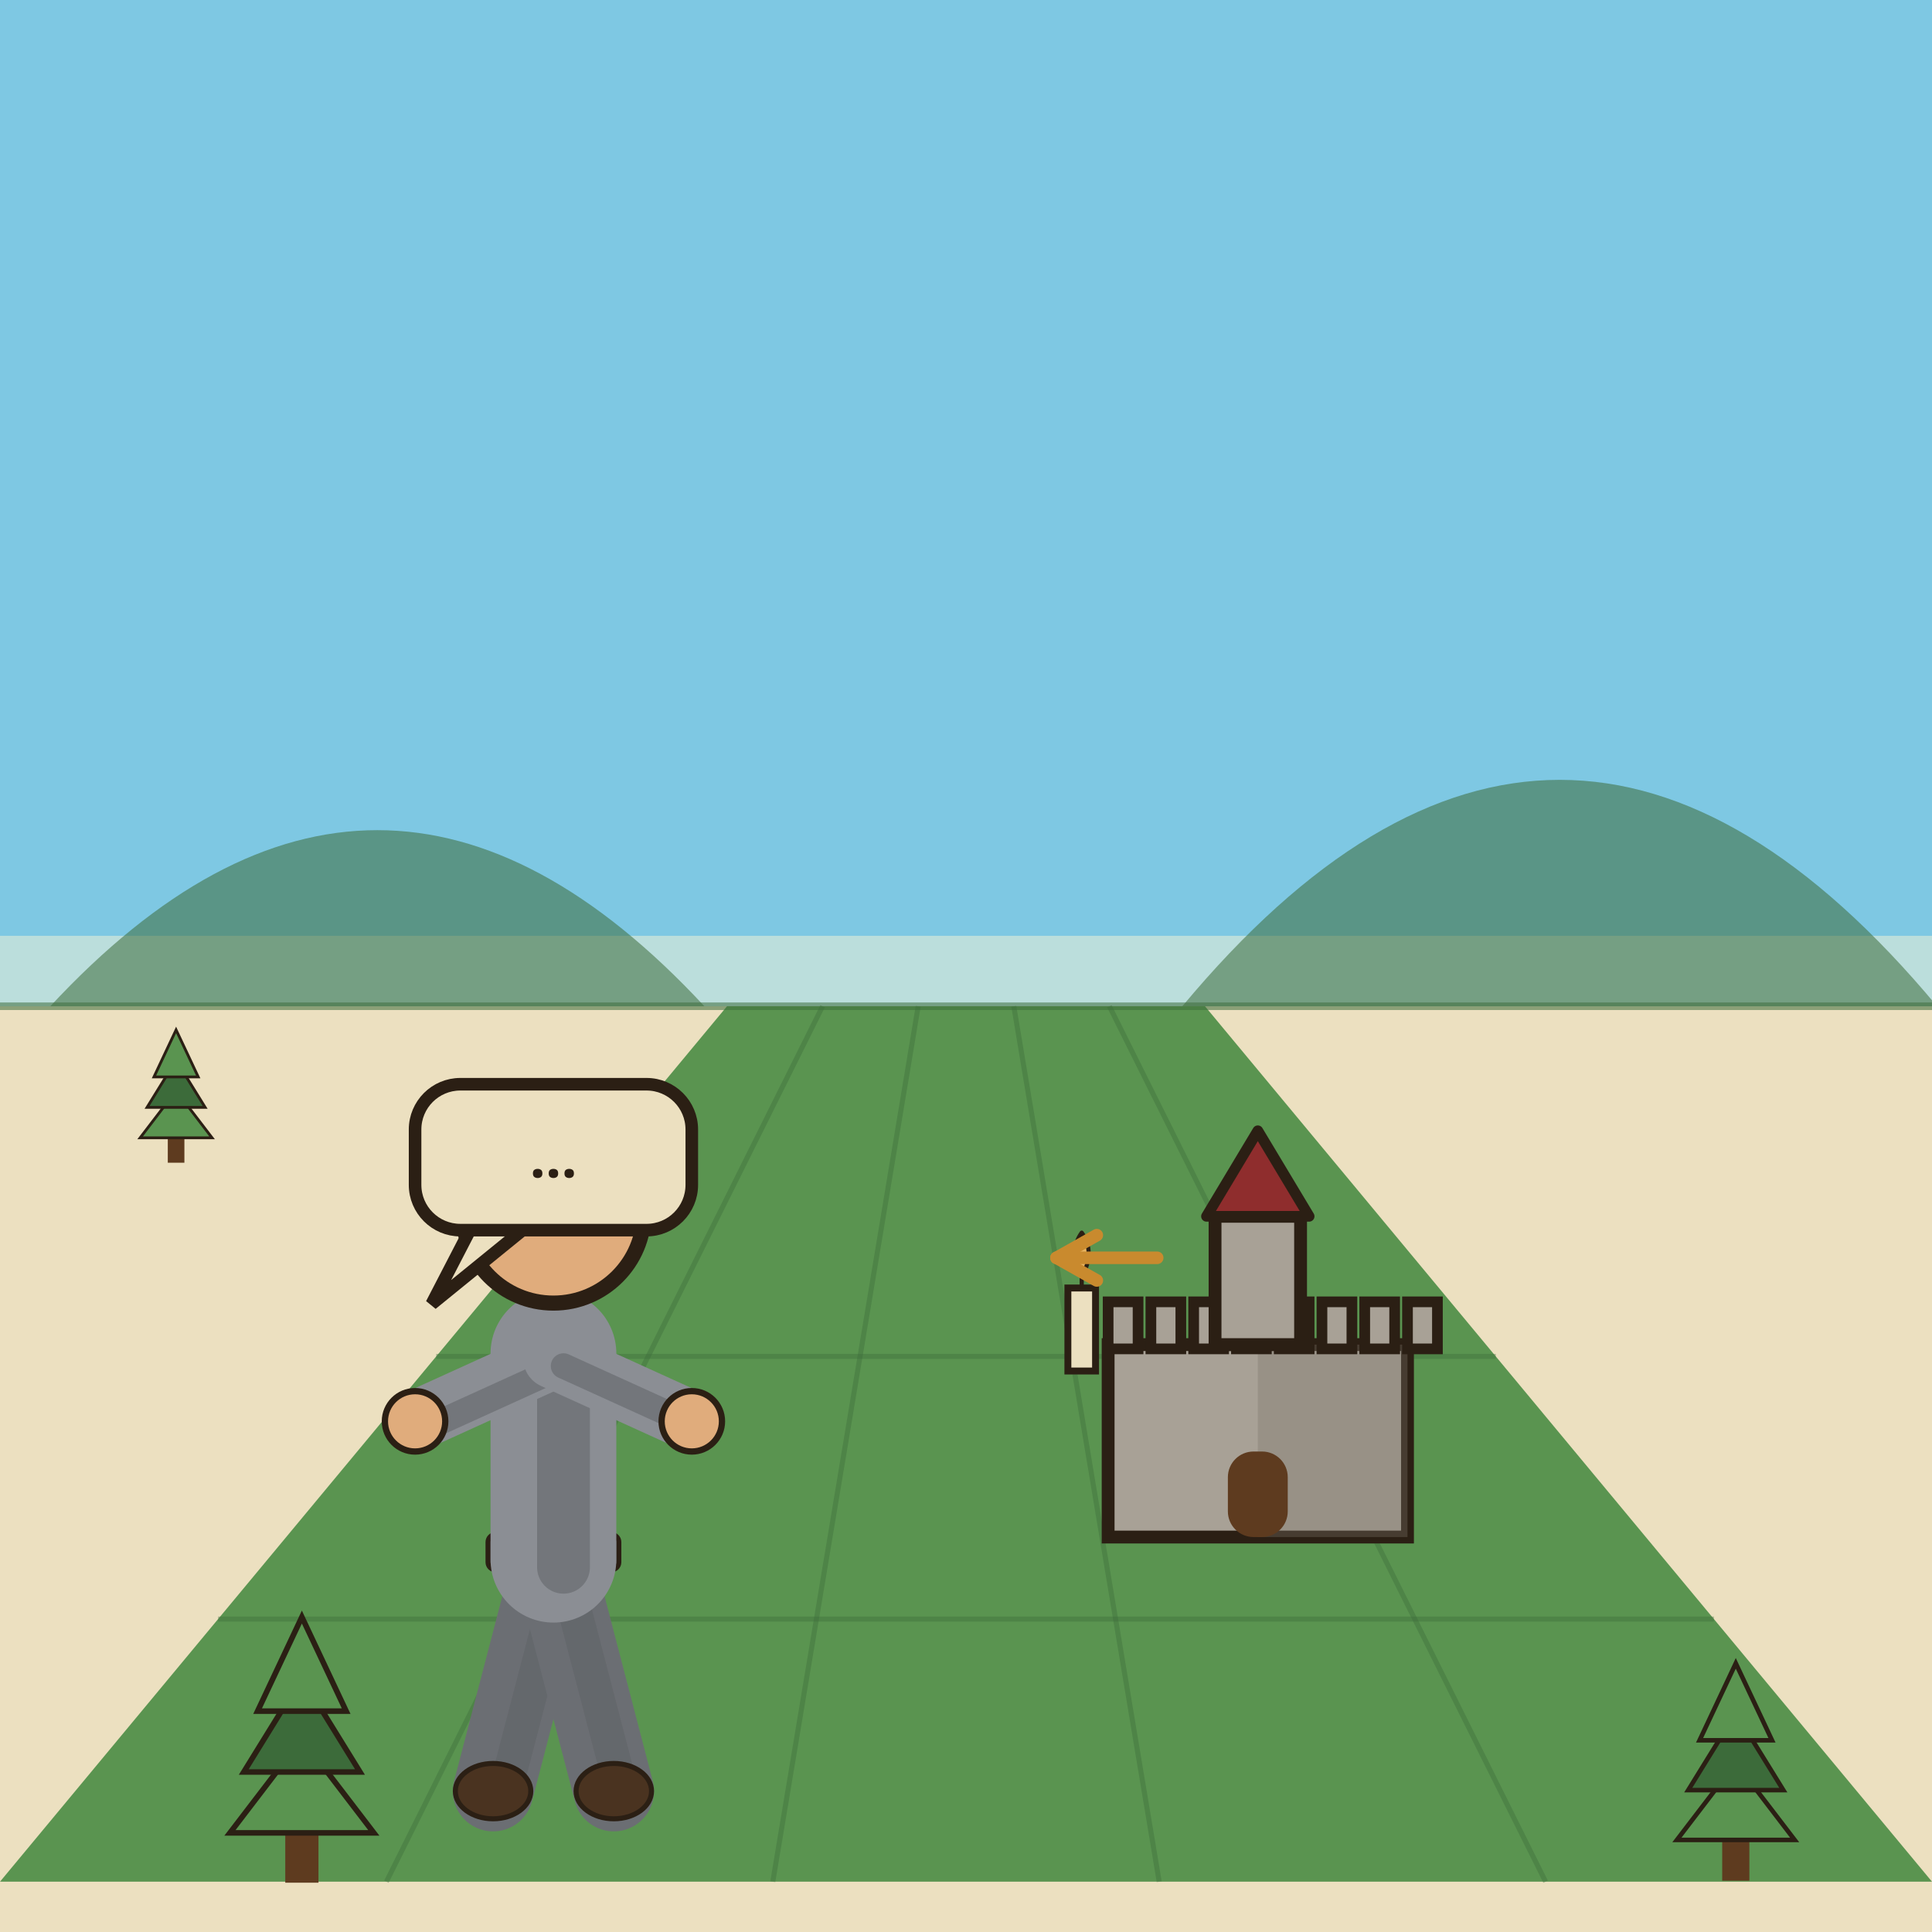
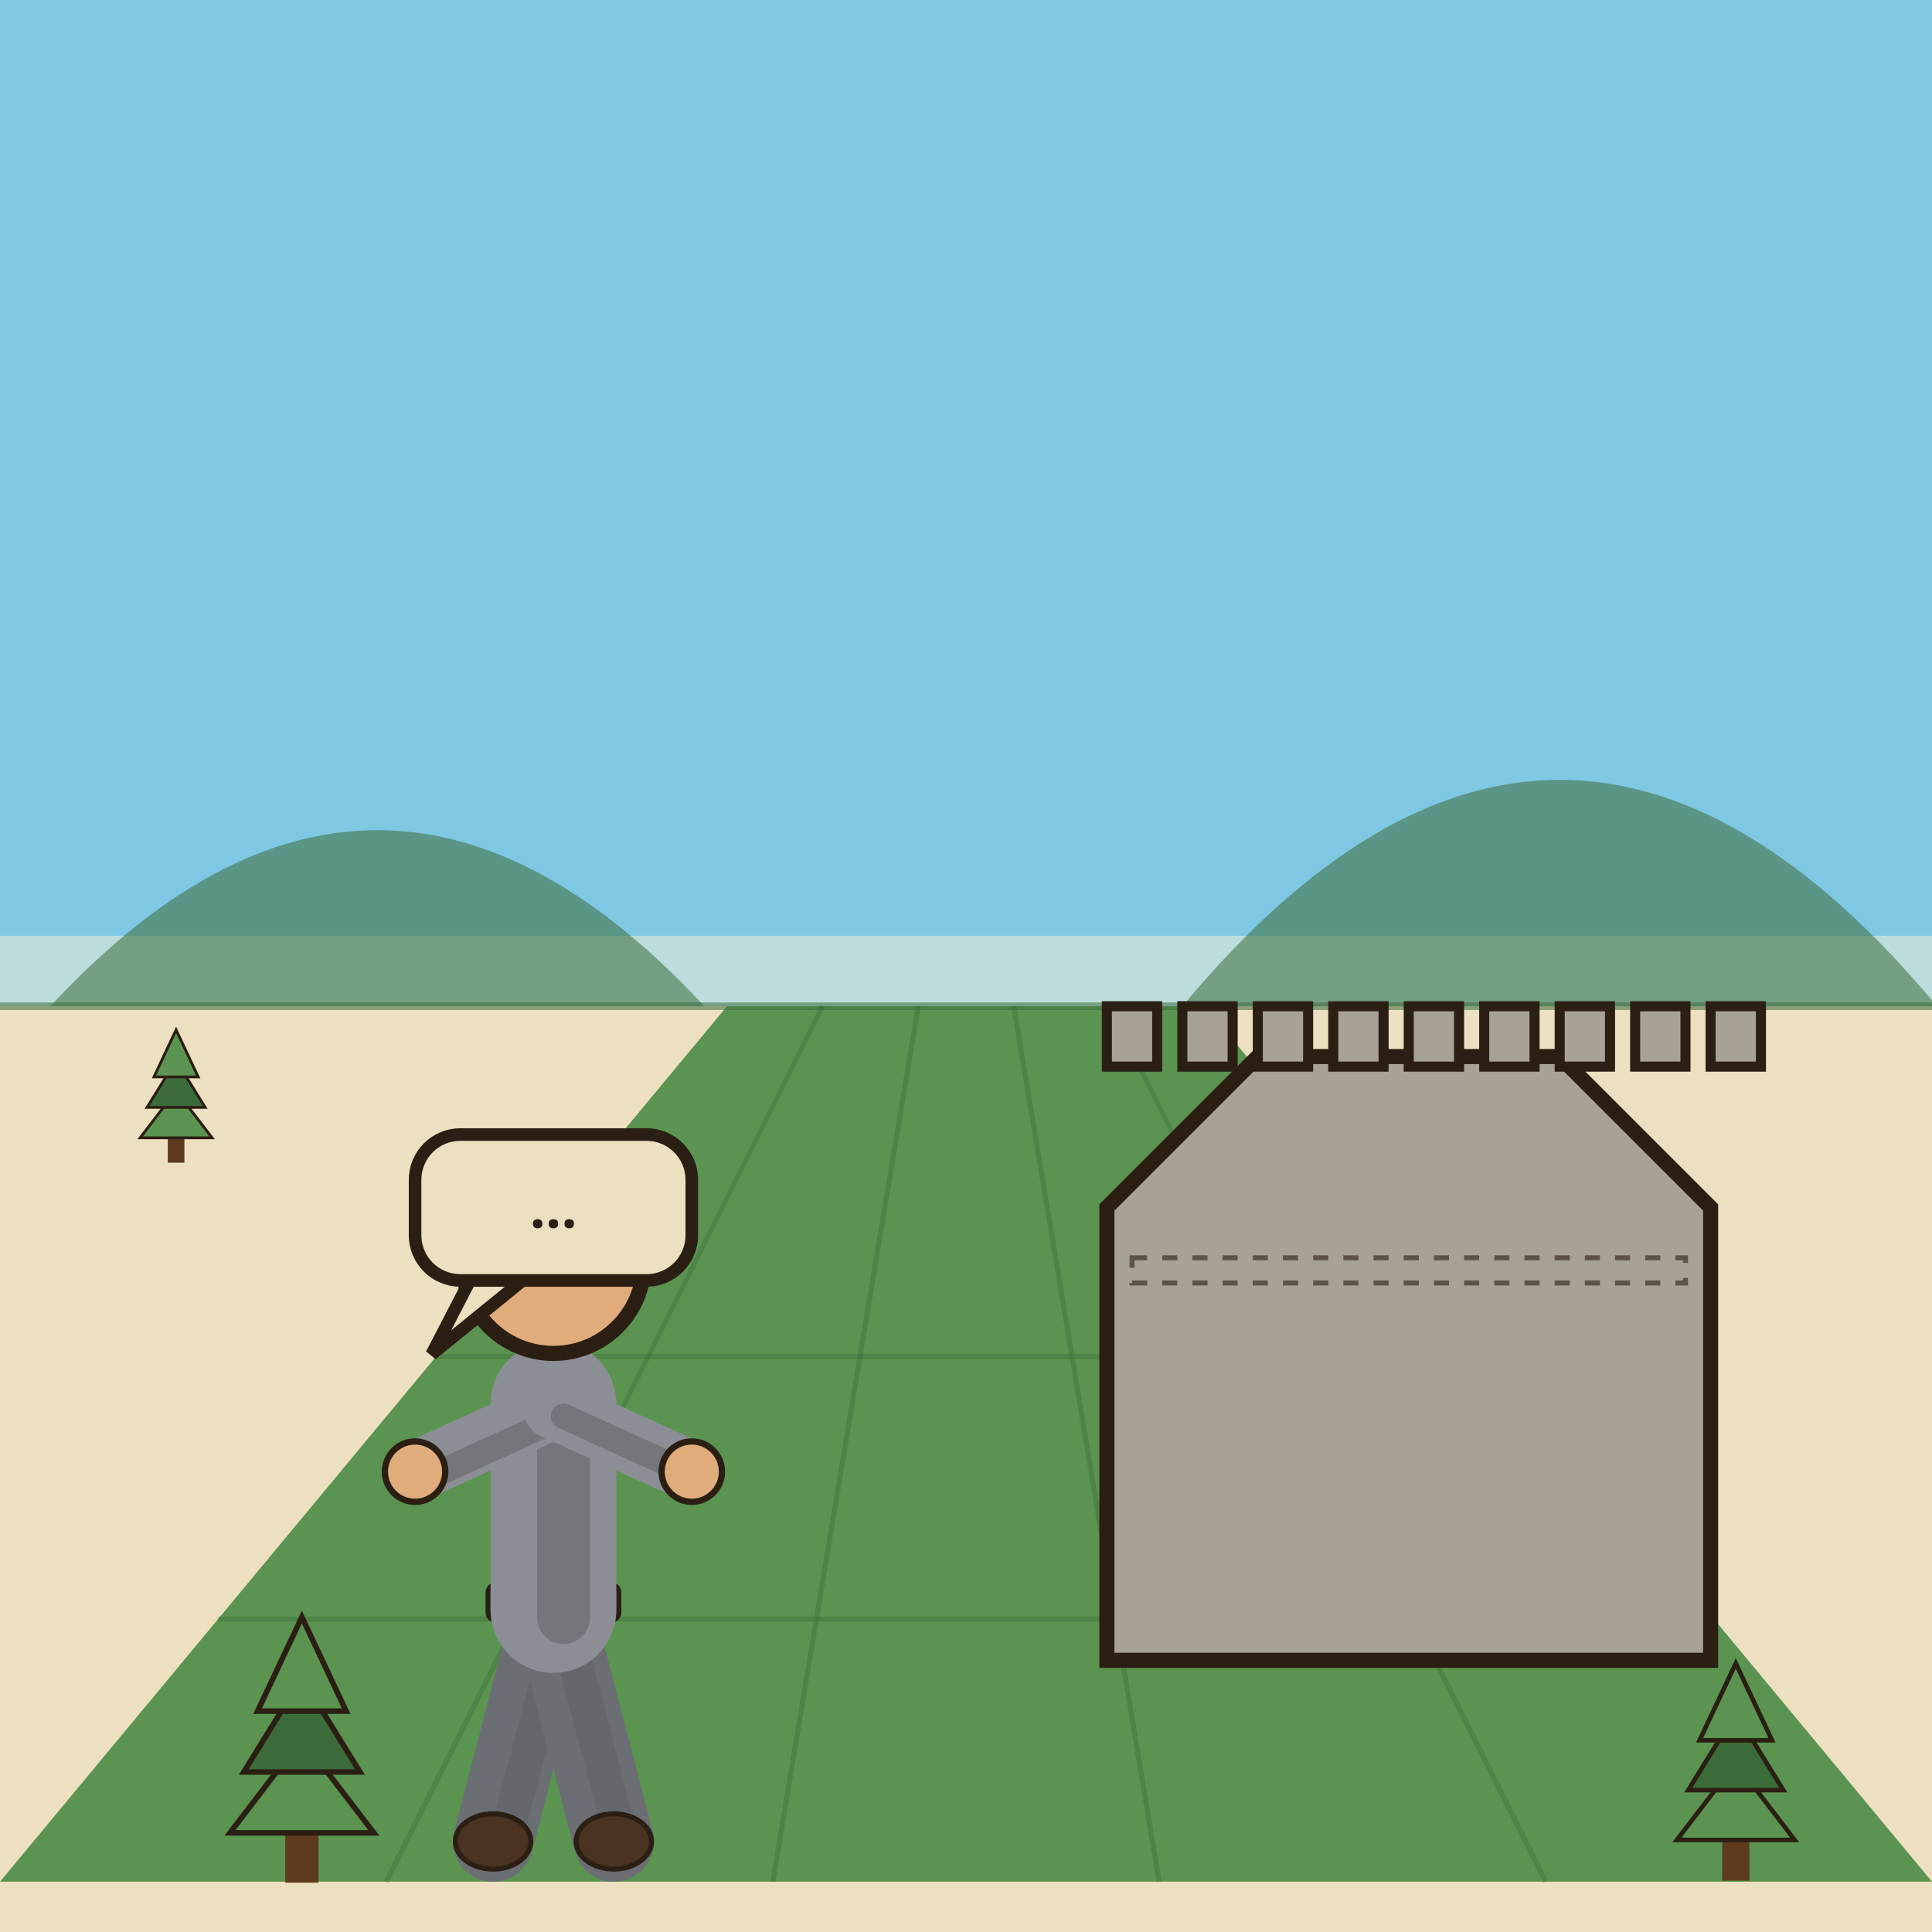
<svg xmlns="http://www.w3.org/2000/svg" viewBox="0 0 768 768">
  <rect x="0" y="0" width="768" height="768" fill="#ece0c0" />
  <rect x="0" y="0" width="768" height="400" fill="#7ec8e3" />
  <rect x="0" y="372" width="768" height="28" fill="#dbead9" opacity="0.65" />
  <polygon points="289,400 479,400 768,748 0,748" fill="#5a9450" />
  <line x1="327.0" y1="400" x2="153.6" y2="748" stroke="#3c6b3a" stroke-width="2" opacity="0.4" />
  <line x1="365.0" y1="400" x2="307.2" y2="748" stroke="#3c6b3a" stroke-width="2" opacity="0.4" />
  <line x1="403.0" y1="400" x2="460.8" y2="748" stroke="#3c6b3a" stroke-width="2" opacity="0.4" />
  <line x1="441.0" y1="400" x2="614.4" y2="748" stroke="#3c6b3a" stroke-width="2" opacity="0.4" />
  <line x1="173.4" y1="539.2" x2="594.6" y2="539.2" stroke="#3c6b3a" stroke-width="2" opacity="0.4" />
  <line x1="86.7" y1="643.6" x2="681.3" y2="643.6" stroke="#3c6b3a" stroke-width="2" opacity="0.4" />
  <line x1="0" y1="400" x2="768" y2="400" stroke="#3c6b3a" stroke-width="3" opacity="0.55" />
  <path d="M 20.0,400 Q 85.0,330 150,330 Q 215.0,330 280.0,400 Z" fill="#3c6b3a" opacity="0.55" />
  <path d="M 470.0,400 Q 545.0,310 620,310 Q 695.0,310 770.0,400 Z" fill="#3c6b3a" opacity="0.55" />
  <g transform="translate(120,744) scale(1.1)">
    <rect x="-6" y="-16" width="12" height="20" fill="#5e3b1f" />
    <polygon points="-26,-14 26,-14 0,-48" fill="#5a9450" stroke="#2b1f14" stroke-width="2" />
    <polygon points="-21,-36 21,-36 0,-70" fill="#3c6b3a" stroke="#2b1f14" stroke-width="2" />
    <polygon points="-16,-58 16,-58 0,-92" fill="#5a9450" stroke="#2b1f14" stroke-width="2" />
  </g>
  <g transform="translate(690,744) scale(0.9)">
    <rect x="-6" y="-16" width="12" height="20" fill="#5e3b1f" />
    <polygon points="-26,-14 26,-14 0,-48" fill="#5a9450" stroke="#2b1f14" stroke-width="2" />
    <polygon points="-21,-36 21,-36 0,-70" fill="#3c6b3a" stroke="#2b1f14" stroke-width="2" />
    <polygon points="-16,-58 16,-58 0,-92" fill="#5a9450" stroke="#2b1f14" stroke-width="2" />
  </g>
  <g transform="translate(70,460) scale(0.55)">
    <rect x="-6" y="-16" width="12" height="20" fill="#5e3b1f" />
    <polygon points="-26,-14 26,-14 0,-48" fill="#5a9450" stroke="#2b1f14" stroke-width="2" />
    <polygon points="-21,-36 21,-36 0,-70" fill="#3c6b3a" stroke="#2b1f14" stroke-width="2" />
    <polygon points="-16,-58 16,-58 0,-92" fill="#5a9450" stroke="#2b1f14" stroke-width="2" />
  </g>
-   <g transform="translate(220,620) scale(1.0,1.0) rotate(0)">
+   <g transform="translate(220,640) scale(1.0,1.0) rotate(0)">
    <line x1="0" y1="0" x2="-24" y2="92" stroke="#6b6e73" stroke-width="32" stroke-linecap="round" />
    <line x1="4" y1="3" x2="-20" y2="95" stroke="#5f6266" stroke-width="13.4" stroke-linecap="round" opacity="0.55" />
    <ellipse cx="-24" cy="92" rx="15" ry="11" fill="#4a3320" stroke="#2b1f14" stroke-width="2" />
    <line x1="0" y1="0" x2="24" y2="92" stroke="#6b6e73" stroke-width="32" stroke-linecap="round" />
    <line x1="4" y1="3" x2="28" y2="95" stroke="#5f6266" stroke-width="13.4" stroke-linecap="round" opacity="0.55" />
    <ellipse cx="24" cy="92" rx="15" ry="11" fill="#4a3320" stroke="#2b1f14" stroke-width="2" />
    <rect x="-26" y="-10" width="52" height="14" rx="3" fill="#5f6266" stroke="#2b1f14" stroke-width="2" />
    <line x1="0" y1="-82.0" x2="0" y2="0" stroke="#8b8e94" stroke-width="50" stroke-linecap="round" />
    <line x1="4" y1="-79.0" x2="4" y2="3" stroke="#5f6266" stroke-width="21.0" stroke-linecap="round" opacity="0.55" />
    <line x1="0" y1="-80" x2="-55" y2="-55" stroke="#8b8e94" stroke-width="24" stroke-linecap="round" />
    <line x1="4" y1="-77" x2="-51" y2="-52" stroke="#5f6266" stroke-width="10.1" stroke-linecap="round" opacity="0.55" />
    <circle cx="-55" cy="-55" r="12" fill="#e0ac7c" stroke="#2b1f14" stroke-width="2.5" />
    <line x1="0" y1="-80" x2="55" y2="-55" stroke="#8b8e94" stroke-width="24" stroke-linecap="round" />
    <line x1="4" y1="-77" x2="59" y2="-52" stroke="#5f6266" stroke-width="10.1" stroke-linecap="round" opacity="0.55" />
    <circle cx="55" cy="-55" r="12" fill="#e0ac7c" stroke="#2b1f14" stroke-width="2.5" />
    <circle cx="0" cy="-138" r="36" fill="#e0ac7c" stroke="#2b1f14" stroke-width="6" />
    <ellipse cx="0" cy="-157.8" rx="35.28" ry="21.6" fill="#5a3a22" stroke="#2b1f14" stroke-width="3" />
    <circle cx="-11.52" cy="-135.12" r="3.6" fill="#2b1f14" />
    <circle cx="11.52" cy="-135.12" r="3.6" fill="#2b1f14" />
  </g>
-   <g transform="translate(220,460) scale(1.0)">
+   <g transform="translate(220,480) scale(1.0)">
    <polygon points="-30.8,24.36 -48.4,58.36 -6.6,24.36" fill="#ece0c0" stroke="#2b1f14" stroke-width="5" />
    <rect x="-55.0" y="-29.0" width="110" height="58" rx="18" fill="#ece0c0" stroke="#2b1f14" stroke-width="5" />
    <text x="0" y="8" text-anchor="middle" font-family="'Trebuchet MS', 'Arial Black', sans-serif" font-size="22" font-weight="bold" fill="#2b1f14" transform="rotate(0 0 8)">...</text>
  </g>
-   <g transform="translate(500,560) scale(0.85)">
-     <rect x="-70" y="-30" width="140" height="90" fill="#a8a196" stroke="#2b1f14" stroke-width="6" />
-     <rect x="0" y="-30" width="70" height="90" fill="#7a7468" opacity="0.35" />
-     <rect x="-70" y="-50" width="14" height="22" fill="#a8a196" stroke="#2b1f14" stroke-width="5" />
-     <rect x="-50" y="-50" width="14" height="22" fill="#a8a196" stroke="#2b1f14" stroke-width="5" />
-     <rect x="-30" y="-50" width="14" height="22" fill="#a8a196" stroke="#2b1f14" stroke-width="5" />
-     <rect x="-10" y="-50" width="14" height="22" fill="#a8a196" stroke="#2b1f14" stroke-width="5" />
-     <rect x="10" y="-50" width="14" height="22" fill="#a8a196" stroke="#2b1f14" stroke-width="5" />
-     <rect x="30" y="-50" width="14" height="22" fill="#a8a196" stroke="#2b1f14" stroke-width="5" />
-     <rect x="50" y="-50" width="14" height="22" fill="#a8a196" stroke="#2b1f14" stroke-width="5" />
-     <rect x="70" y="-50" width="14" height="22" fill="#a8a196" stroke="#2b1f14" stroke-width="5" />
-     <rect x="-20" y="-90" width="40" height="60" fill="#a8a196" stroke="#2b1f14" stroke-width="6" />
-     <polygon points="-24,-90 24,-90 0,-130" fill="#8f2d2d" stroke="#2b1f14" stroke-width="5" stroke-linejoin="round" />
-     <rect x="-14" y="20" width="28" height="40" rx="12" fill="#5e3b1f" />
-   </g>
-   <g transform="translate(430,545) scale(0.55)">
-     <rect x="-10" y="-60" width="20" height="60" fill="#ece0c0" stroke="#2b1f14" stroke-width="5" />
-     <line x1="0" y1="-60" x2="0" y2="-68" stroke="#2b1f14" stroke-width="3" />
-     <path d="M 0,-68 Q 10,-86 0,-100 Q -10,-86 0,-68 Z" fill="#e8b563" stroke="#2b1f14" stroke-width="3" stroke-linejoin="round" />
-   </g>
-   <g transform="scale(1.0)">
-     <line x1="460" y1="500" x2="420" y2="500" stroke="#c98a2e" stroke-width="5" stroke-linecap="round" />
-     <g transform="translate(420,500) rotate(180.0)">
-       <line x1="0" y1="0" x2="-16" y2="-9" stroke="#c98a2e" stroke-width="5" stroke-linecap="round" />
-       <line x1="0" y1="0" x2="-16" y2="9" stroke="#c98a2e" stroke-width="5" stroke-linecap="round" />
-     </g>
-   </g>
+   <polygon points="440,660 440,480 500,420 620,420 680,480 680,660" fill="#a8a196" stroke="#2b1f14" stroke-width="6" />
+   <rect x="440" y="400" width="20" height="24" fill="#a8a196" stroke="#2b1f14" stroke-width="4" />
+   <rect x="470" y="400" width="20" height="24" fill="#a8a196" stroke="#2b1f14" stroke-width="4" />
+   <rect x="500" y="400" width="20" height="24" fill="#a8a196" stroke="#2b1f14" stroke-width="4" />
+   <rect x="530" y="400" width="20" height="24" fill="#a8a196" stroke="#2b1f14" stroke-width="4" />
+   <rect x="560" y="400" width="20" height="24" fill="#a8a196" stroke="#2b1f14" stroke-width="4" />
+   <rect x="590" y="400" width="20" height="24" fill="#a8a196" stroke="#2b1f14" stroke-width="4" />
+   <rect x="620" y="400" width="20" height="24" fill="#a8a196" stroke="#2b1f14" stroke-width="4" />
+   <rect x="650" y="400" width="20" height="24" fill="#a8a196" stroke="#2b1f14" stroke-width="4" />
+   <rect x="680" y="400" width="20" height="24" fill="#a8a196" stroke="#2b1f14" stroke-width="4" />
+   <rect x="450" y="500" width="220" height="10" fill="none" stroke="#2b1f14" stroke-width="2" stroke-dasharray="6,6" opacity="0.6" />
</svg>
